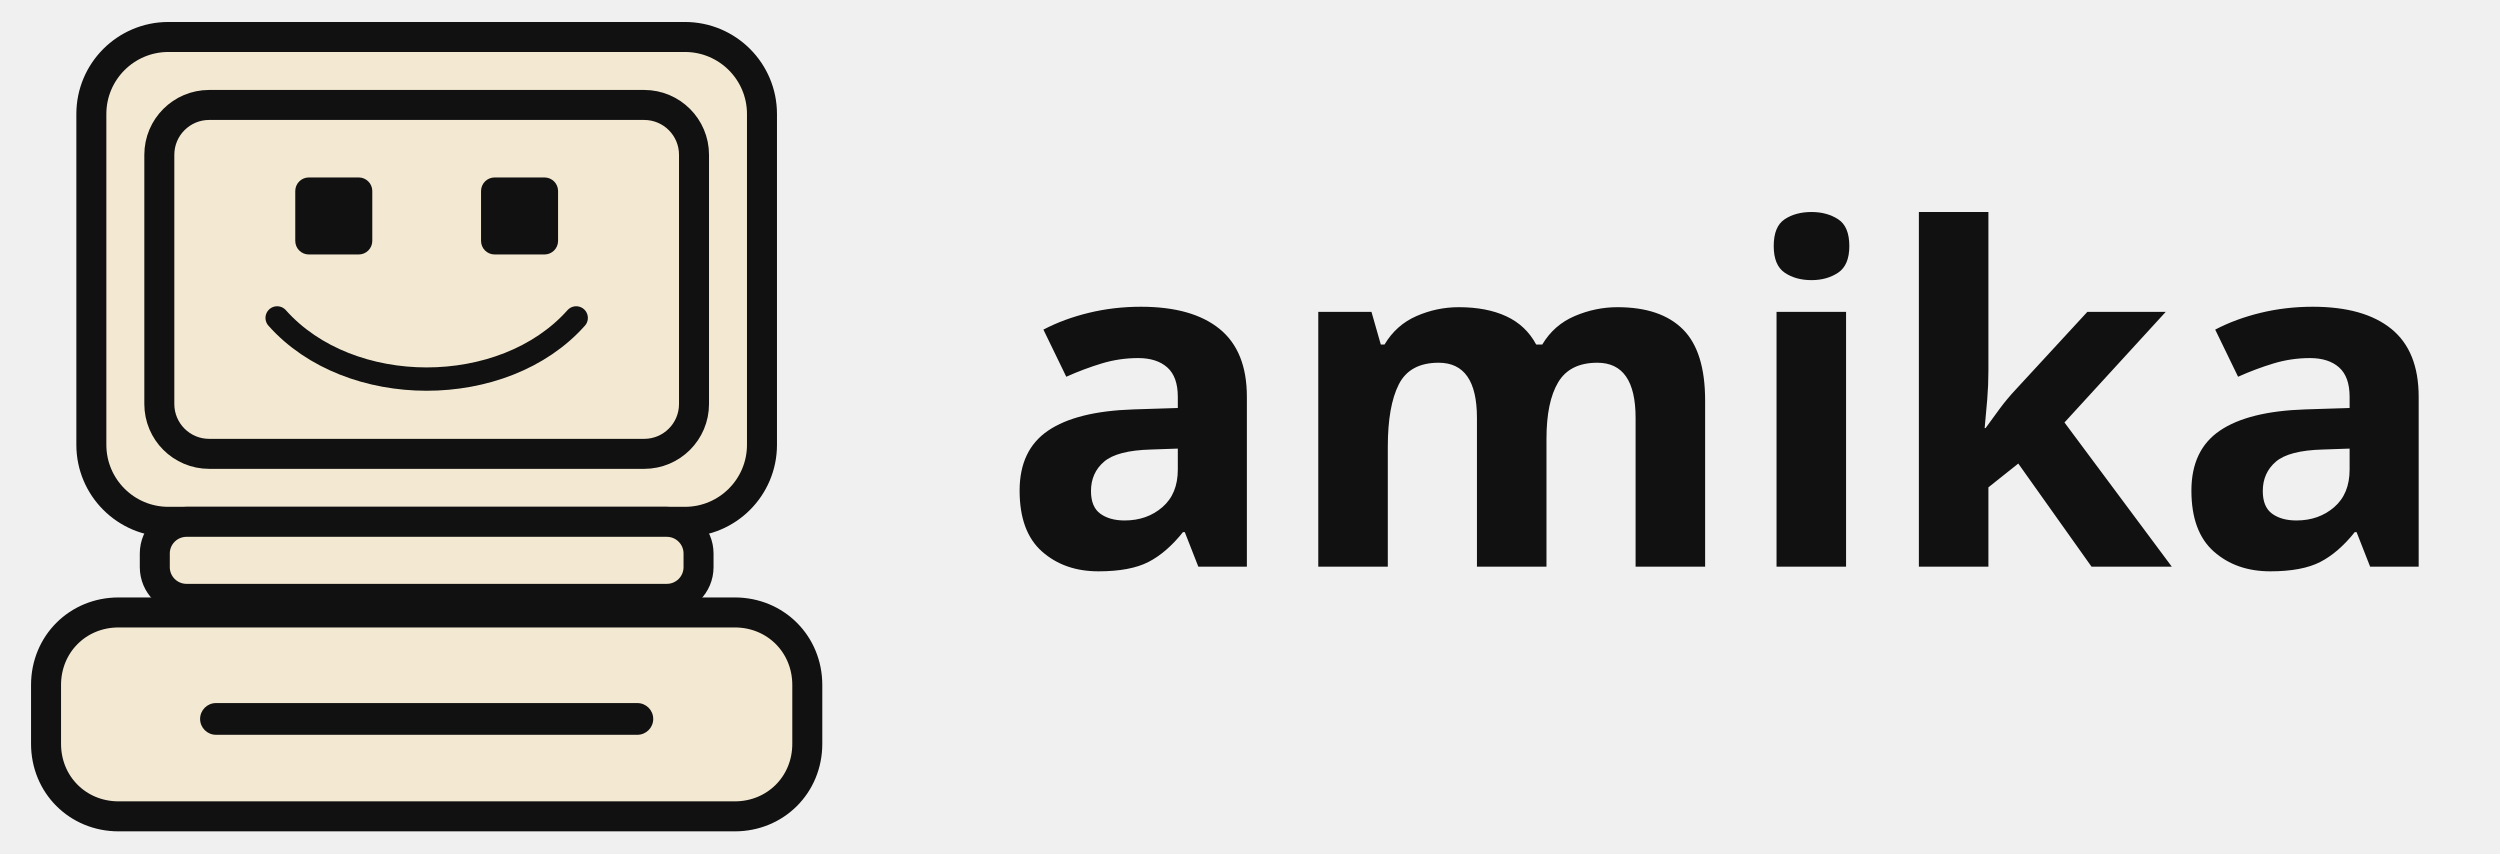
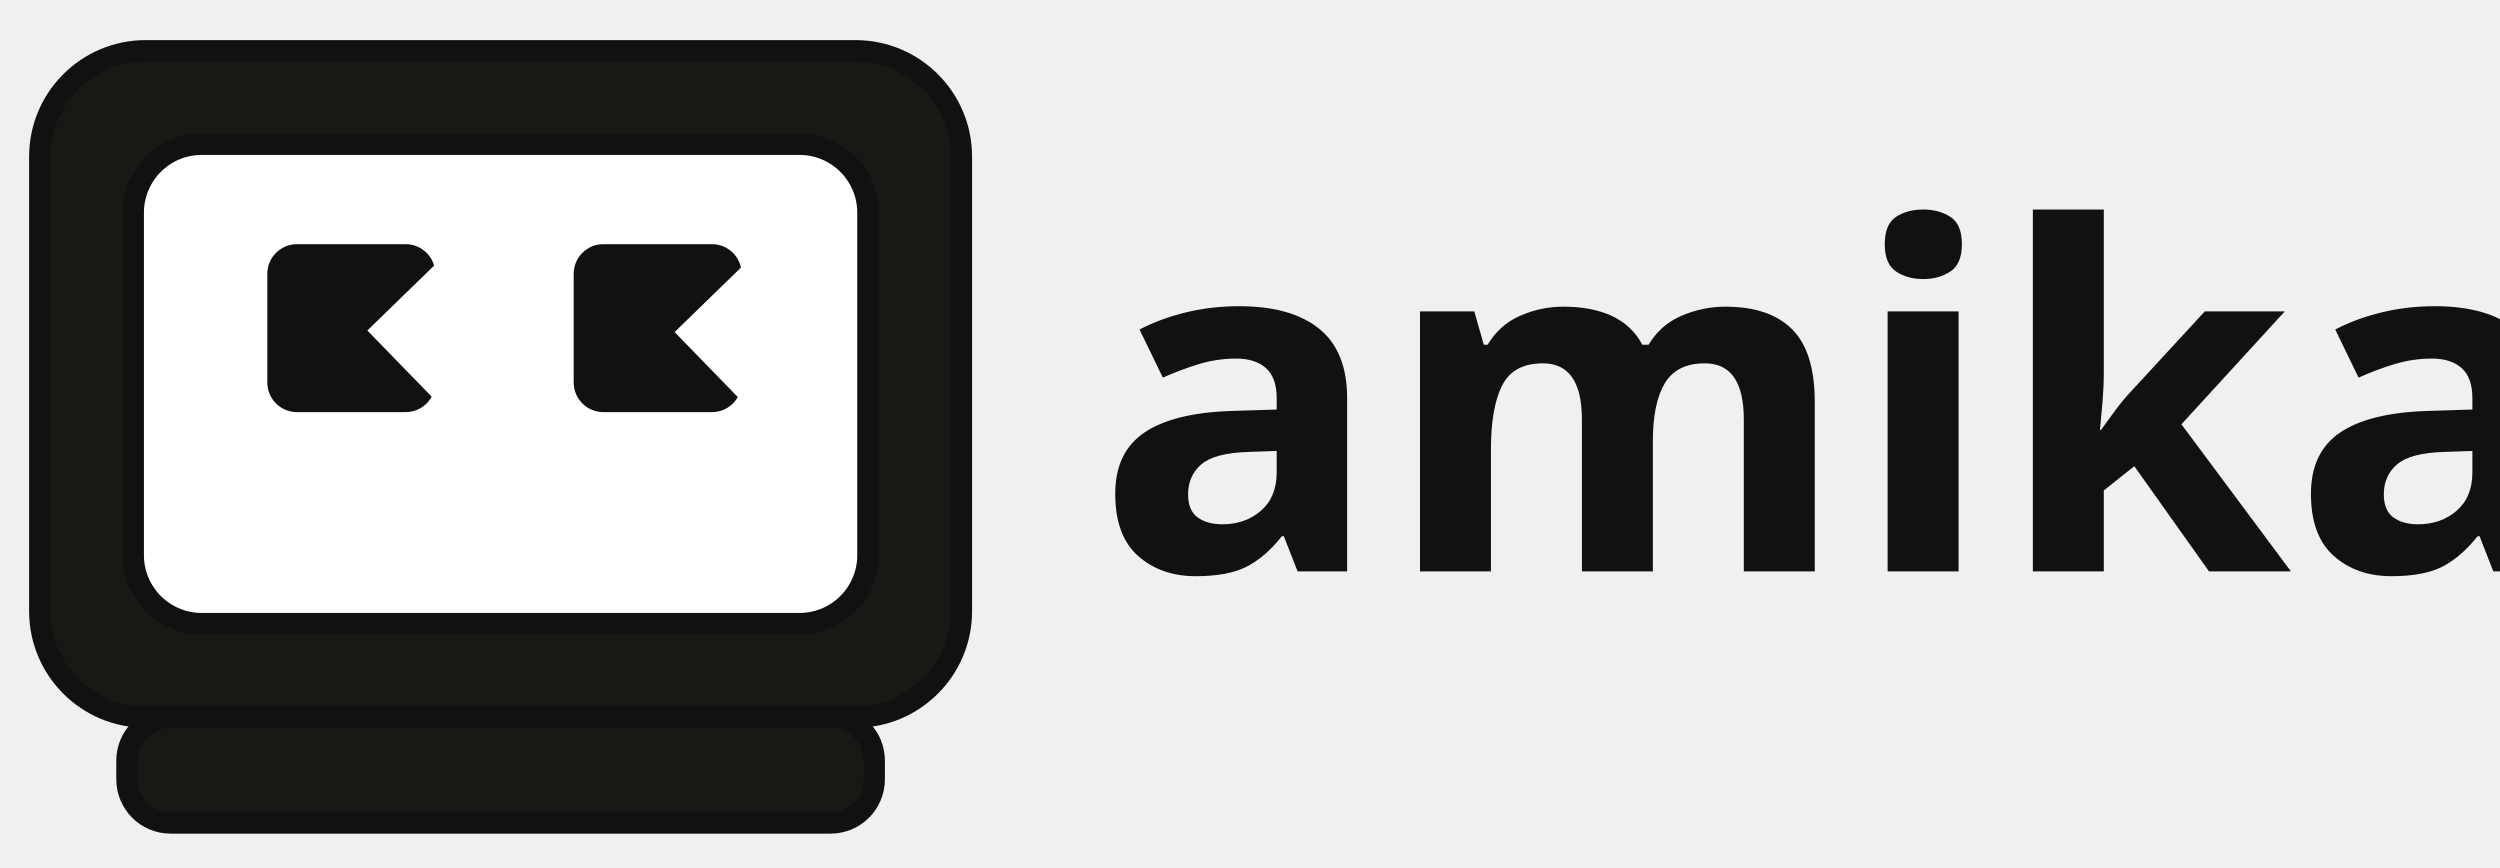
- <svg xmlns="http://www.w3.org/2000/svg" width="1500" height="512" viewBox="0 0 1500 512" fill="none">
-   <path d="M410.969 22.188H101.031C75.505 22.188 54.812 42.88 54.812 68.406V266.875C54.812 292.401 75.505 313.094 101.031 313.094H410.969C436.495 313.094 457.188 292.401 457.188 266.875V68.406C457.188 42.88 436.495 22.188 410.969 22.188Z" fill="#F3E9D2" stroke="#111111" stroke-width="18" stroke-linecap="round" stroke-linejoin="round" />
-   <path d="M386.5 62.969H125.5C108.983 62.969 95.594 76.358 95.594 92.875V242.406C95.594 258.923 108.983 272.312 125.5 272.312H386.5C403.017 272.312 416.406 258.923 416.406 242.406V92.875C416.406 76.358 403.017 62.969 386.5 62.969Z" stroke="#111111" stroke-width="18" stroke-linecap="round" stroke-linejoin="round" />
-   <path d="M215.219 106.469H185.312C180.808 106.469 177.156 110.12 177.156 114.625V144.531C177.156 149.036 180.808 152.688 185.312 152.688H215.219C219.723 152.688 223.375 149.036 223.375 144.531V114.625C223.375 110.12 219.723 106.469 215.219 106.469Z" fill="#111111" />
-   <path d="M326.688 106.469H296.781C292.277 106.469 288.625 110.12 288.625 114.625V144.531C288.625 149.036 292.277 152.688 296.781 152.688H326.688C331.192 152.688 334.844 149.036 334.844 144.531V114.625C334.844 110.12 331.192 106.469 326.688 106.469Z" fill="#111111" />
-   <path d="M166.281 190.75C209.781 239.688 302.219 239.688 345.719 190.75" stroke="#111111" stroke-width="14" stroke-linecap="round" stroke-linejoin="round" />
-   <path d="M400.094 313.094H111.906C101.396 313.094 92.875 321.614 92.875 332.125V340.281C92.875 350.792 101.396 359.312 111.906 359.312H400.094C410.604 359.312 419.125 350.792 419.125 340.281V332.125C419.125 321.614 410.604 313.094 400.094 313.094Z" fill="#F3E9D2" stroke="#111111" stroke-width="18" stroke-linecap="round" stroke-linejoin="round" />
-   <path d="M71.125 367.469H440.875C465.344 367.469 484.375 386.5 484.375 410.969V446.312C484.375 470.781 465.344 489.812 440.875 489.812H71.125C46.656 489.812 27.625 470.781 27.625 446.312V410.969C27.625 386.5 46.656 367.469 71.125 367.469Z" fill="#F3E9D2" stroke="#111111" stroke-width="18" stroke-linecap="round" stroke-linejoin="round" />
-   <path d="M382.422 421.844H129.578C124.323 421.844 120.062 426.104 120.062 431.359C120.062 436.615 124.323 440.875 129.578 440.875H382.422C387.677 440.875 391.938 436.615 391.938 431.359C391.938 426.104 387.677 421.844 382.422 421.844Z" fill="#111111" />
-   <text x="600" y="340" font-family="'Plus Jakarta Sans', sans-serif" font-size="280" font-weight="600" fill="#111111">amika</text>
+ <svg xmlns="http://www.w3.org/2000/svg" width="2100" height="729" viewBox="0 0 2100 729" fill="none">
+   <path d="M718.633 42.685H122.366C73.259 42.685 33.449 82.495 33.449 131.602V513.422C33.449 562.53 73.259 602.339 122.366 602.339H718.633C767.74 602.339 807.55 562.53 807.55 513.422V131.602C807.55 82.495 767.74 42.685 718.633 42.685Z" fill="#191815" stroke="#111111" stroke-width="18" stroke-linecap="round" stroke-linejoin="round" />
+   <path d="M671.56 121.141H169.441C137.665 121.141 111.906 146.9 111.906 178.675V466.348C111.906 498.123 137.665 523.882 169.441 523.882H671.56C703.335 523.882 729.094 498.123 729.094 466.348V178.675C729.094 146.9 703.335 121.141 671.56 121.141Z" fill="white" stroke="#111111" stroke-width="18" stroke-linecap="round" stroke-linejoin="round" />
+   <path d="M340.735 205.1H249.443C235.692 205.1 224.545 216.247 224.545 229.997V321.289C224.545 335.04 235.692 346.187 249.443 346.187H340.735C354.485 346.187 365.632 335.04 365.632 321.289V229.997C365.632 216.247 354.485 205.1 340.735 205.1Z" fill="#111111" />
+   <path d="M598.088 205.1H506.796C493.046 205.1 481.898 216.247 481.898 229.997V321.289C481.898 335.04 493.046 346.187 506.796 346.187H598.088C611.839 346.187 622.986 335.04 622.986 321.289V229.997C622.986 216.247 611.839 205.1 598.088 205.1Z" fill="#111111" />
+   <path d="M697.712 602.339H143.289C123.068 602.339 106.676 618.731 106.676 638.952V654.643C106.676 674.864 123.068 691.256 143.289 691.256H697.712C717.933 691.256 734.325 674.864 734.325 654.643V638.952C734.325 618.731 717.933 602.339 697.712 602.339Z" fill="#191815" stroke="#111111" stroke-width="18" stroke-linecap="round" stroke-linejoin="round" />
+   <rect x="566.67" y="278.942" width="79.011" height="79.011" transform="rotate(-44.1954 566.67 278.942)" fill="white" />
+   <rect x="308.568" y="277.626" width="79.011" height="79.011" transform="rotate(-44.1954 308.568 277.626)" fill="white" />
+   <text x="920" y="480" font-family="'Plus Jakarta Sans', sans-serif" font-size="400" font-weight="600" fill="#111111">amika</text>
</svg>
